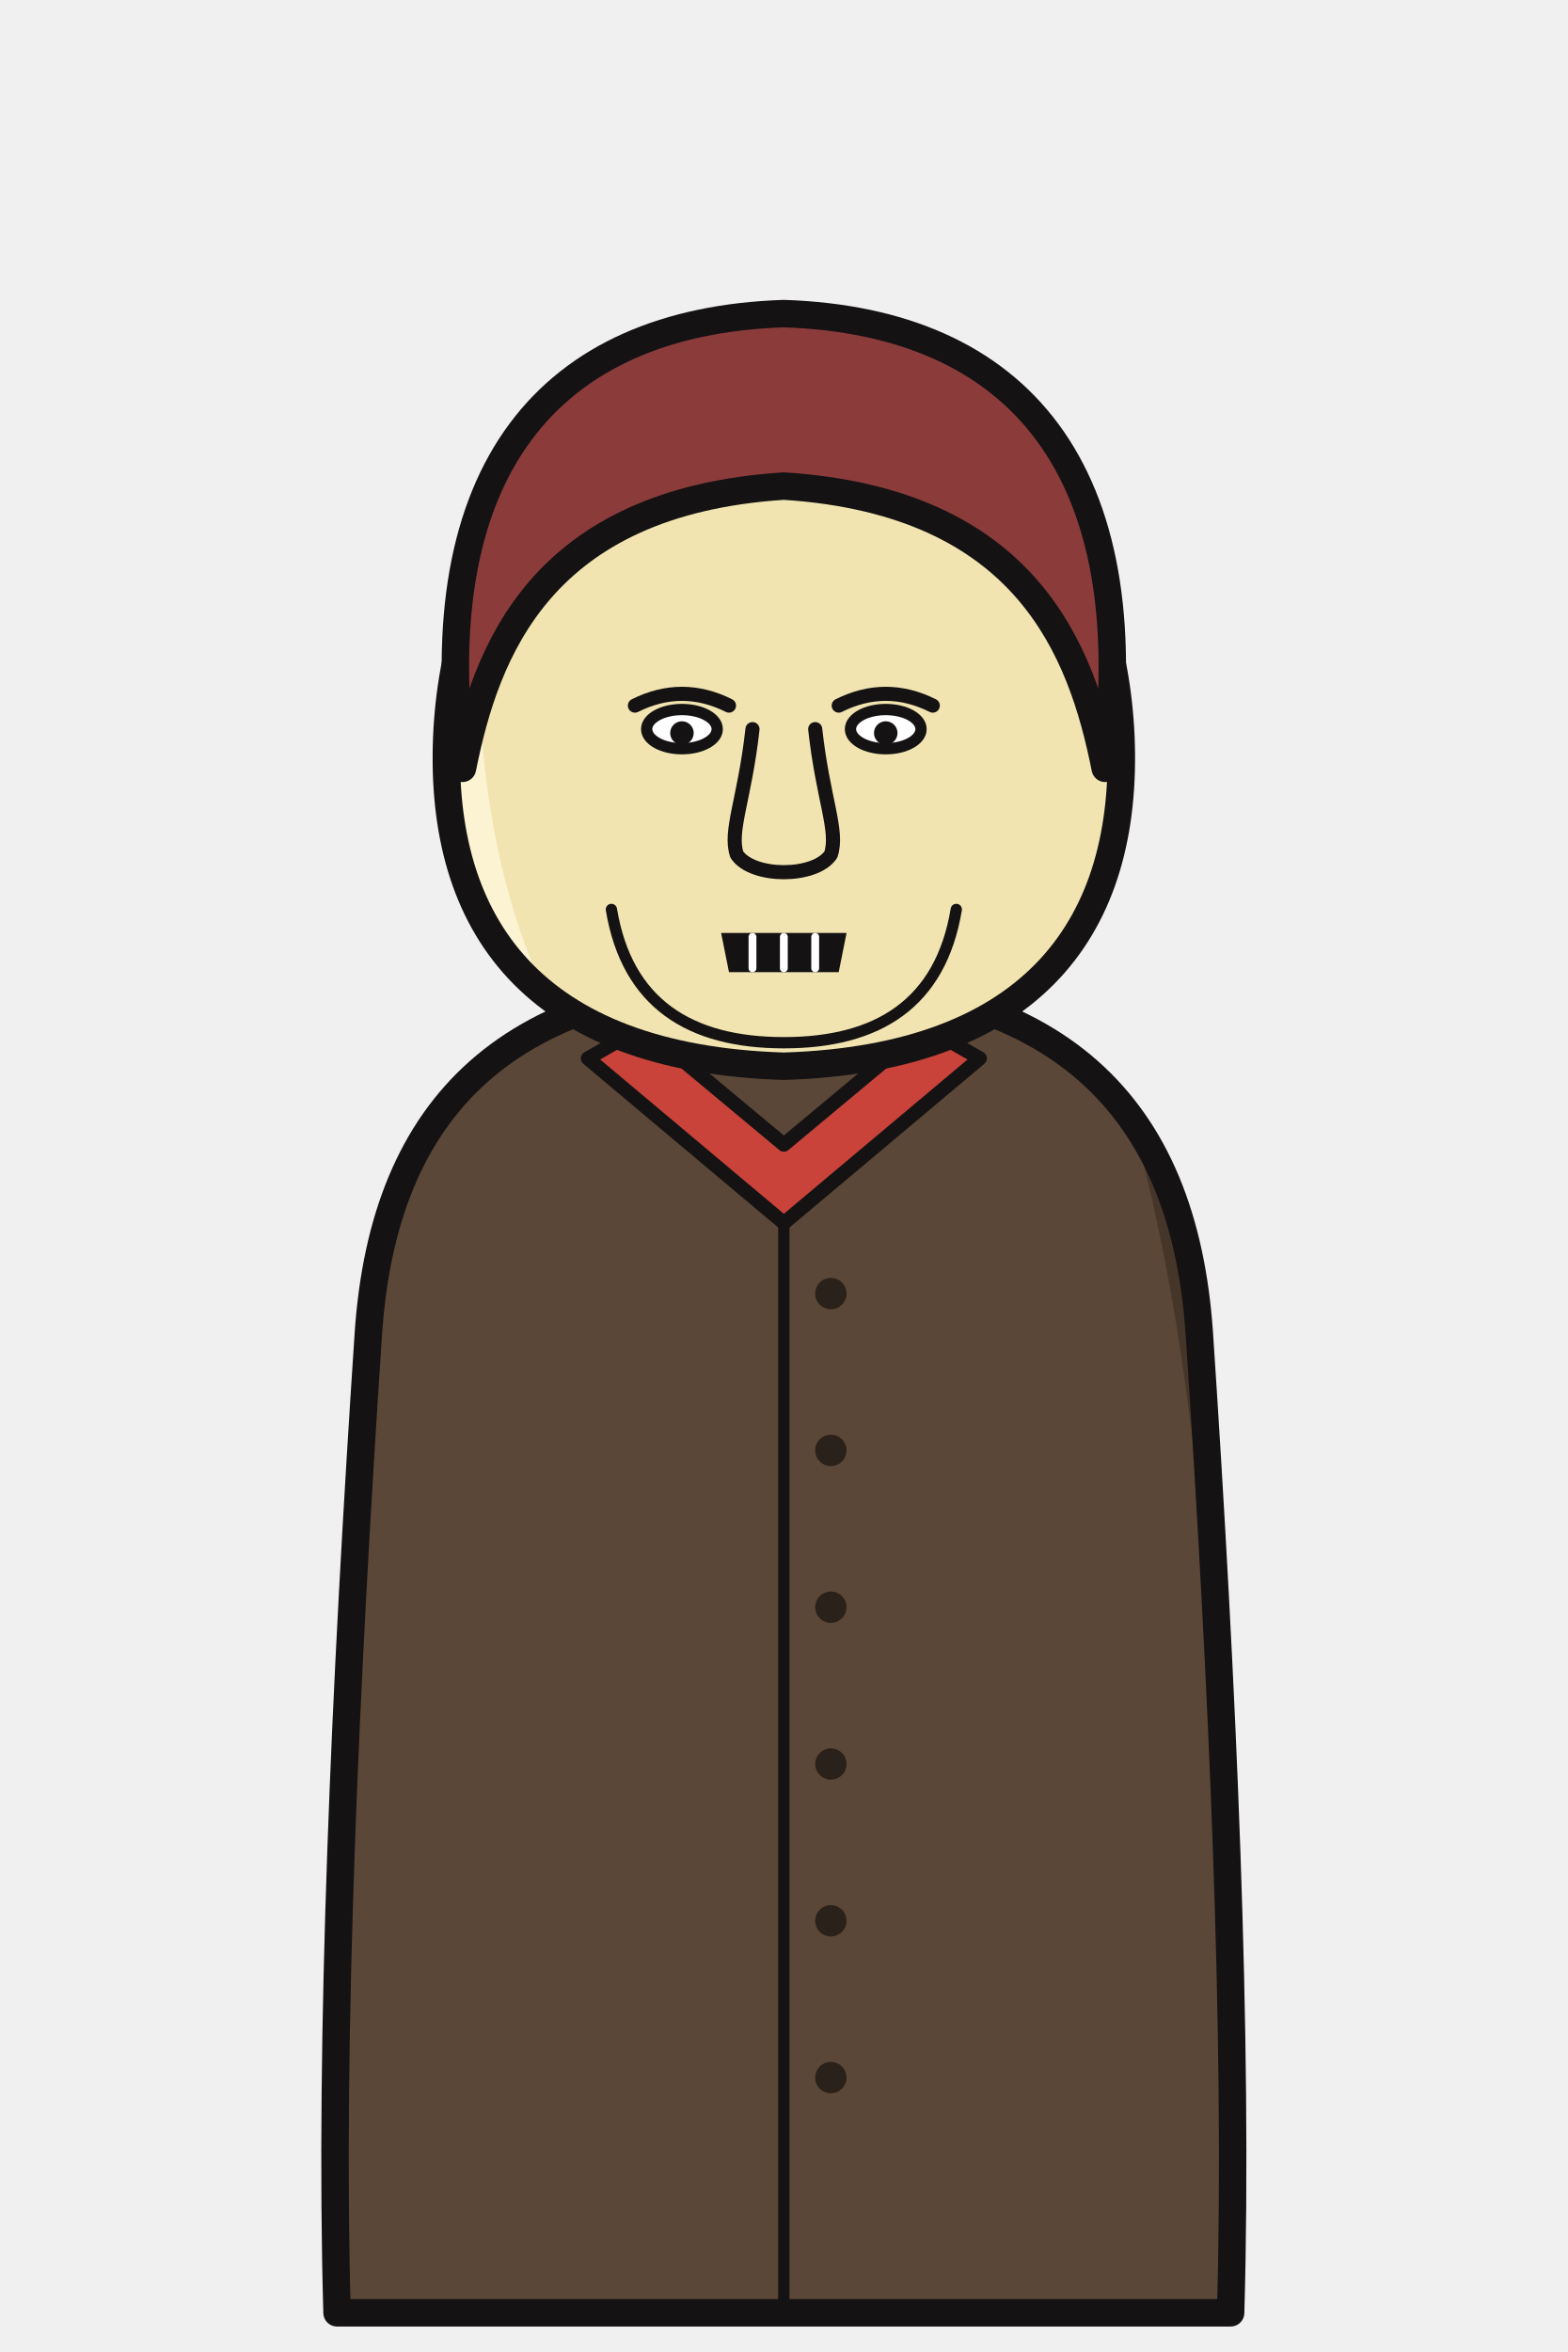
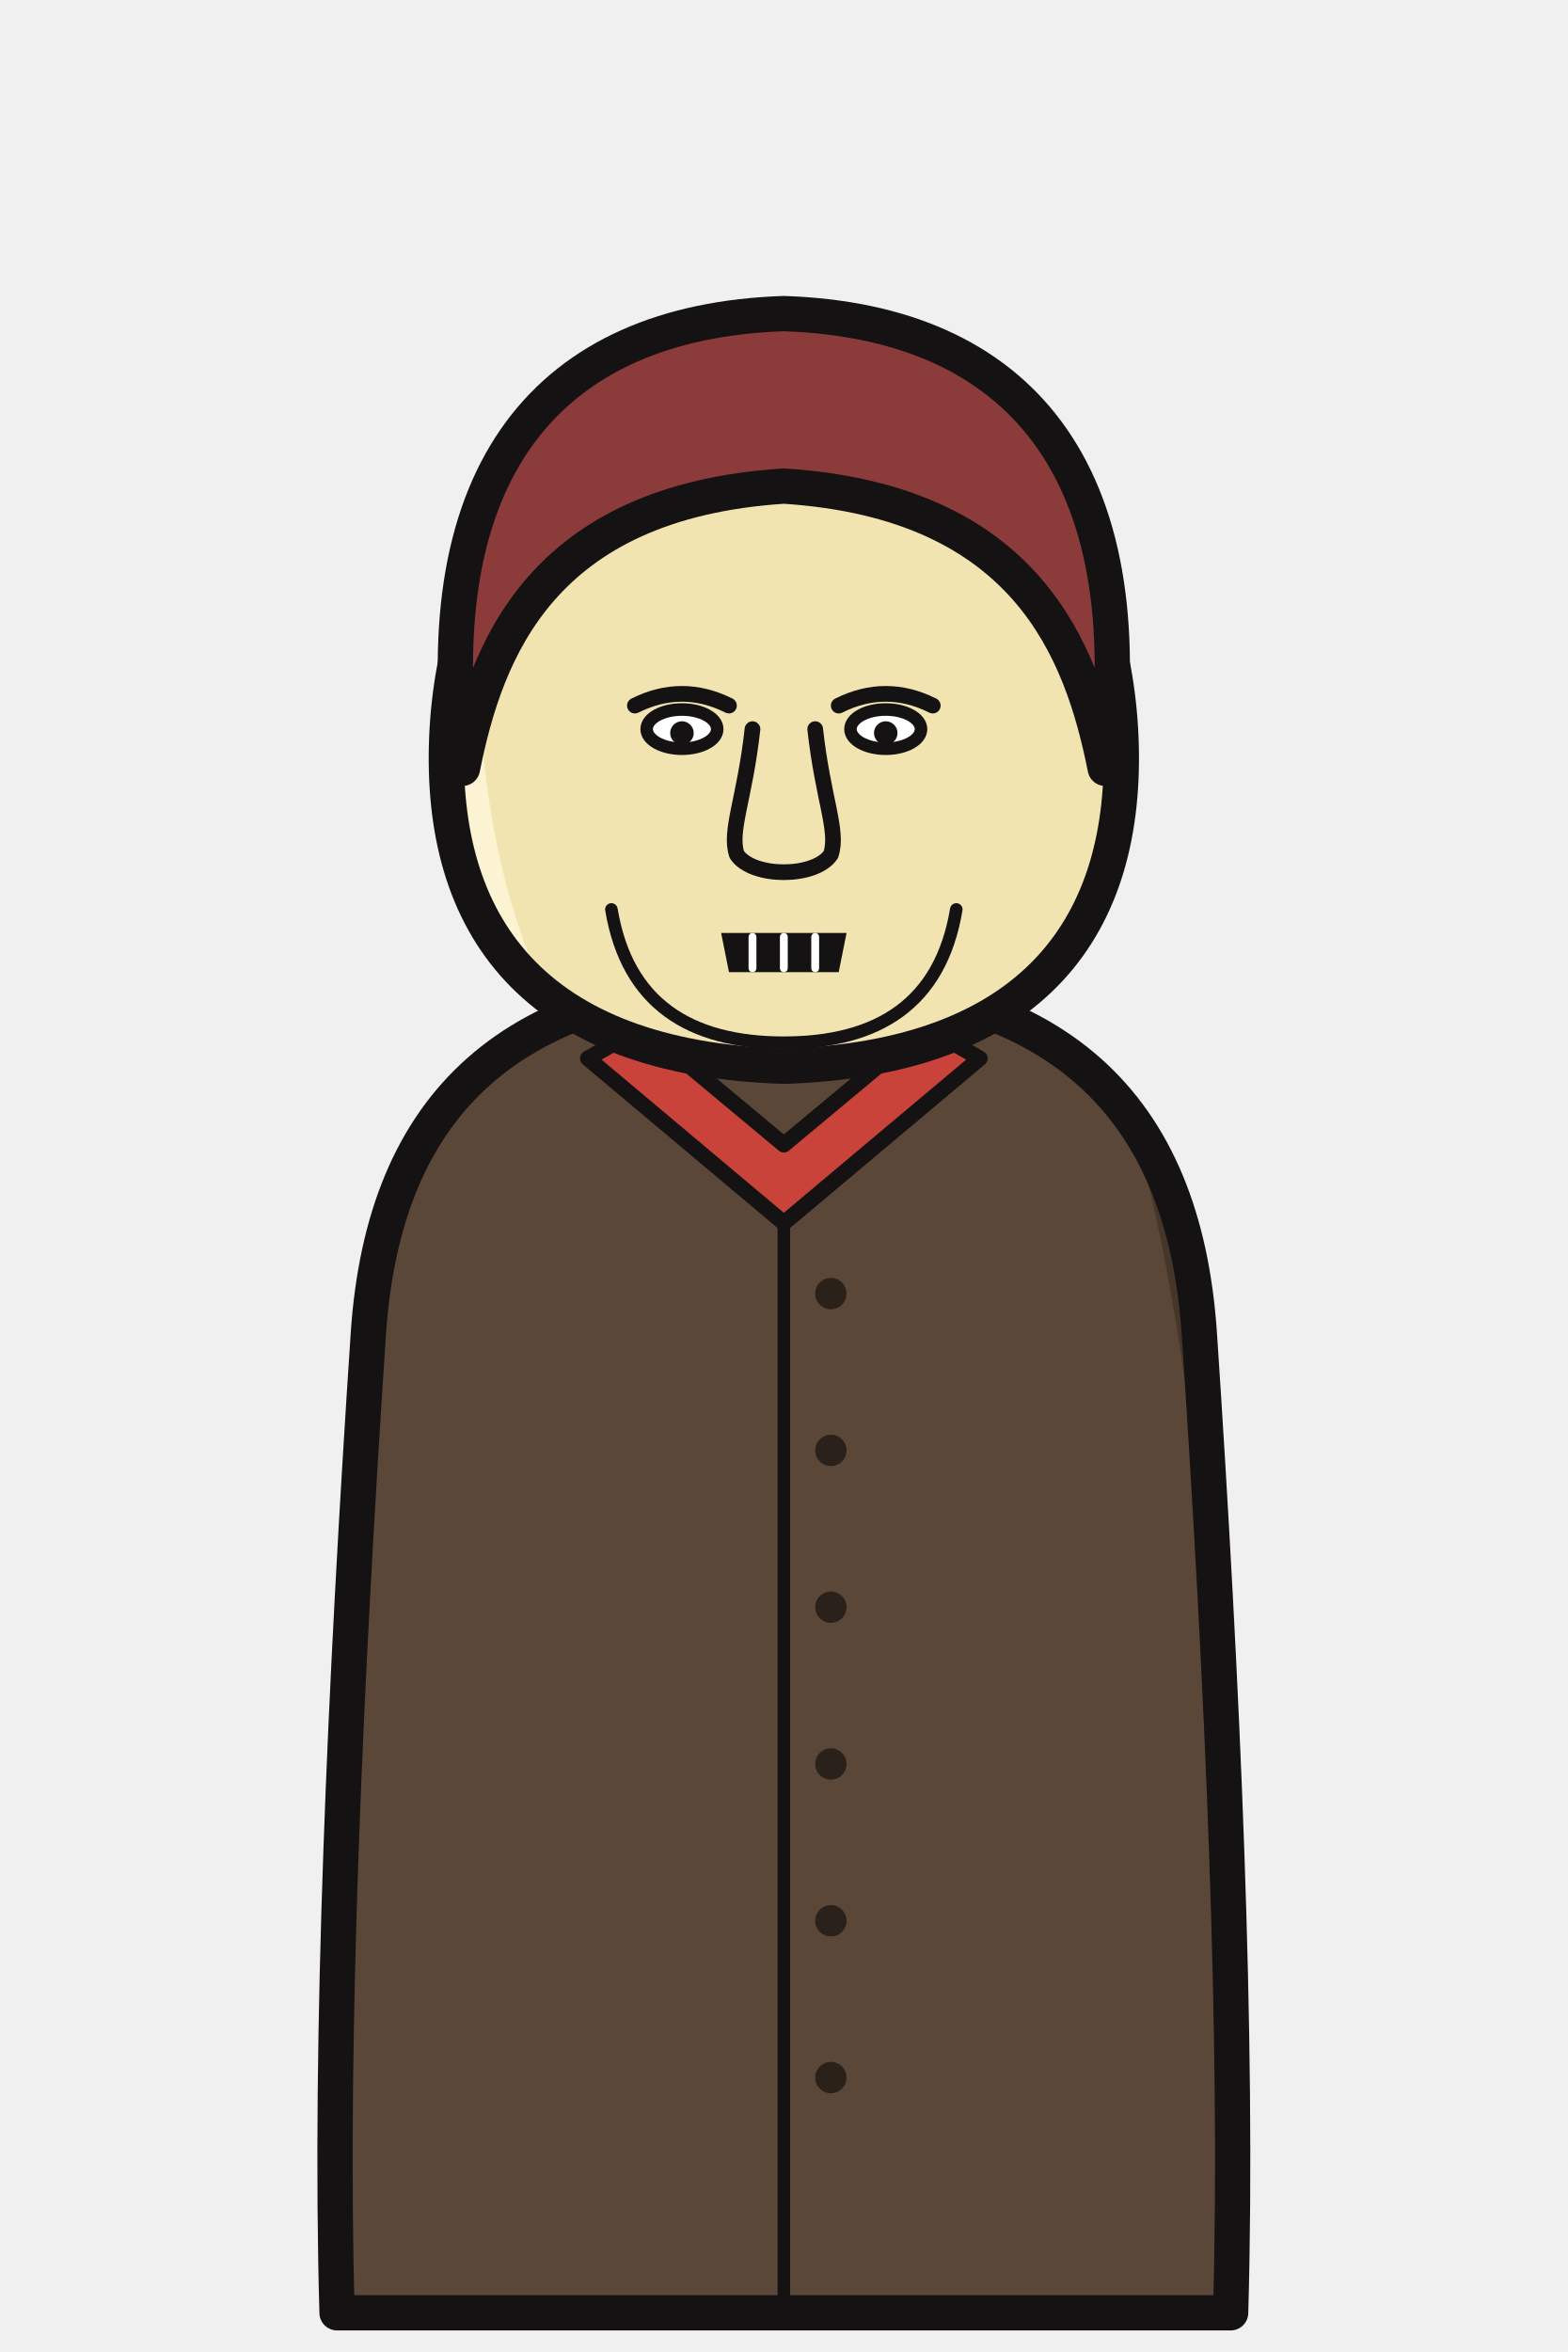
<svg xmlns="http://www.w3.org/2000/svg" width="800" height="1200" viewBox="0 0 400 600">
  <defs>
    <clipPath id="c1">
      <path d="M200,250 C130,250 98,282 94,340 C88,430 84,520 86,590 L314,590 C316,520 312,430 306,340 C302,282 270,250 200,250 Z" />
    </clipPath>
    <clipPath id="c2">
      <path d="M200,100 C258,100 284,142 286,188 C288,236 264,270 200,272 C136,270 112,236 114,188 C116,142 142,100 200,100 Z" />
    </clipPath>
    <clipPath id="c3">
      <path d="M118,196 C108,120 140,82 200,80 C260,82 292,120 282,196 C276,166 262,128 200,124 C138,128 124,166 118,196 Z" />
    </clipPath>
  </defs>
  <path d="M200,250 C130,250 98,282 94,340 C88,430 84,520 86,590 L314,590 C316,520 312,430 306,340 C302,282 270,250 200,250 Z" fill="#5B4737" />
  <g clip-path="url(#c1)">
    <path d="M280,260 C312,340 314,480 312,600 L340,600 L340,250 Z" fill="#46362A" />
  </g>
-   <path d="M200,250 C130,250 98,282 94,340 C88,430 84,520 86,590 L314,590 C316,520 312,430 306,340 C302,282 270,250 200,250 Z" fill="none" stroke="#141213" stroke-width="7.0" stroke-linejoin="round" stroke-linecap="round" />
-   <path d="M200,300 L200,590" fill="none" stroke="#141213" stroke-width="2.88" stroke-linejoin="round" stroke-linecap="round" />
+   <path d="M200,250 C130,250 98,282 94,340 C88,430 84,520 86,590 L314,590 C316,520 312,430 306,340 C302,282 270,250 200,250 Z" fill="none" stroke="#141213" stroke-width="9.0" stroke-linejoin="round" stroke-linecap="round" />
+   <path d="M200,300 L200,590" fill="none" stroke="#141213" stroke-width="3.2" stroke-linejoin="round" stroke-linecap="round" />
  <ellipse cx="212.0" cy="330.0" rx="4.0" ry="4.0" fill="#2A211A" />
  <ellipse cx="212.0" cy="370.0" rx="4.0" ry="4.0" fill="#2A211A" />
  <ellipse cx="212.0" cy="410.0" rx="4.0" ry="4.0" fill="#2A211A" />
  <ellipse cx="212.0" cy="450.0" rx="4.0" ry="4.0" fill="#2A211A" />
  <ellipse cx="212.0" cy="490.0" rx="4.0" ry="4.0" fill="#2A211A" />
  <ellipse cx="212.0" cy="530.0" rx="4.0" ry="4.0" fill="#2A211A" />
-   <path d="M150,270 L200,312 L250,270 L236,262 L200,292 L164,262 Z" fill="#C9433A" stroke="#141213" stroke-width="3.6" stroke-linejoin="round" stroke-linecap="round" />
+   <path d="M150,270 L200,312 L250,270 L236,262 L200,292 L164,262 Z" fill="#C9433A" stroke="#141213" stroke-width="4.0" stroke-linejoin="round" stroke-linecap="round" />
  <path d="M200,100 C258,100 284,142 286,188 C288,236 264,270 200,272 C136,270 112,236 114,188 C116,142 142,100 200,100 Z" fill="#F1E4B0" />
  <g clip-path="url(#c2)">
    <path d="M272,130 C292,190 286,250 240,280 L300,280 L300,120 Z" fill="#D8C98E" />
  </g>
  <g clip-path="url(#c2)">
    <path d="M130,110 C116,160 120,230 150,272 L100,280 L100,100 Z" fill="#FBF3D2" />
  </g>
-   <path d="M200,100 C258,100 284,142 286,188 C288,236 264,270 200,272 C136,270 112,236 114,188 C116,142 142,100 200,100 Z" fill="none" stroke="#141213" stroke-width="7.0" stroke-linejoin="round" stroke-linecap="round" />
-   <ellipse cx="174.0" cy="186.0" rx="9.0" ry="5.0" fill="#FFFFFF" stroke="#141213" stroke-width="2.88" />
+   <path d="M200,100 C258,100 284,142 286,188 C288,236 264,270 200,272 C136,270 112,236 114,188 C116,142 142,100 200,100 Z" fill="none" stroke="#141213" stroke-width="9.0" stroke-linejoin="round" stroke-linecap="round" />
+   <ellipse cx="174.0" cy="186.0" rx="9.0" ry="5.0" fill="#FFFFFF" stroke="#141213" stroke-width="3.2" />
  <ellipse cx="174.0" cy="187.0" rx="3.0" ry="3.0" fill="#141213" />
-   <path d="M162,180 Q174,174 186,180" fill="none" stroke="#141213" stroke-width="3.6" stroke-linejoin="round" stroke-linecap="round" />
-   <ellipse cx="226.0" cy="186.0" rx="9.0" ry="5.0" fill="#FFFFFF" stroke="#141213" stroke-width="2.88" />
+   <path d="M162,180 Q174,174 186,180" fill="none" stroke="#141213" stroke-width="4.0" stroke-linejoin="round" stroke-linecap="round" />
+   <ellipse cx="226.0" cy="186.0" rx="9.0" ry="5.0" fill="#FFFFFF" stroke="#141213" stroke-width="3.2" />
  <ellipse cx="226.0" cy="187.0" rx="3.0" ry="3.0" fill="#141213" />
-   <path d="M214,180 Q226,174 238,180" fill="none" stroke="#141213" stroke-width="3.6" stroke-linejoin="round" stroke-linecap="round" />
-   <path d="M192,186 C190,204 186,212 188,218 C192,224 208,224 212,218 C214,212 210,204 208,186" fill="none" stroke="#141213" stroke-width="3.6" stroke-linejoin="round" stroke-linecap="round" />
+   <path d="M214,180 Q226,174 238,180" fill="none" stroke="#141213" stroke-width="4.0" stroke-linejoin="round" stroke-linecap="round" />
+   <path d="M192,186 C190,204 186,212 188,218 C192,224 208,224 212,218 C214,212 210,204 208,186" fill="none" stroke="#141213" stroke-width="4.0" stroke-linejoin="round" stroke-linecap="round" />
  <path d="M184,238 L216,238 L214,248 L186,248 Z" fill="#141213" />
  <path d="M192,239 L192,247 M200,239 L200,247 M208,239 L208,247" fill="none" stroke="#FFFFFF" stroke-width="2.0" stroke-linejoin="round" stroke-linecap="round" />
-   <path d="M156,232 C160,256 176,266 200,266 C224,266 240,256 244,232" fill="none" stroke="#141213" stroke-width="2.88" stroke-linejoin="round" stroke-linecap="round" />
+   <path d="M156,232 C160,256 176,266 200,266 C224,266 240,256 244,232" fill="none" stroke="#141213" stroke-width="3.2" stroke-linejoin="round" stroke-linecap="round" />
  <path d="M118,196 C108,120 140,82 200,80 C260,82 292,120 282,196 C276,166 262,128 200,124 C138,128 124,166 118,196 Z" fill="#8C3B3B" />
  <g clip-path="url(#c3)">
    <path d="M250,90 C290,130 296,190 284,240 L320,240 L320,80 Z" fill="#6E2A2C" />
  </g>
-   <path d="M118,196 C108,120 140,82 200,80 C260,82 292,120 282,196 C276,166 262,128 200,124 C138,128 124,166 118,196 Z" fill="none" stroke="#141213" stroke-width="7.0" stroke-linejoin="round" stroke-linecap="round" />
+   <path d="M118,196 C108,120 140,82 200,80 C260,82 292,120 282,196 C276,166 262,128 200,124 C138,128 124,166 118,196 Z" fill="none" stroke="#141213" stroke-width="9.0" stroke-linejoin="round" stroke-linecap="round" />
</svg>
